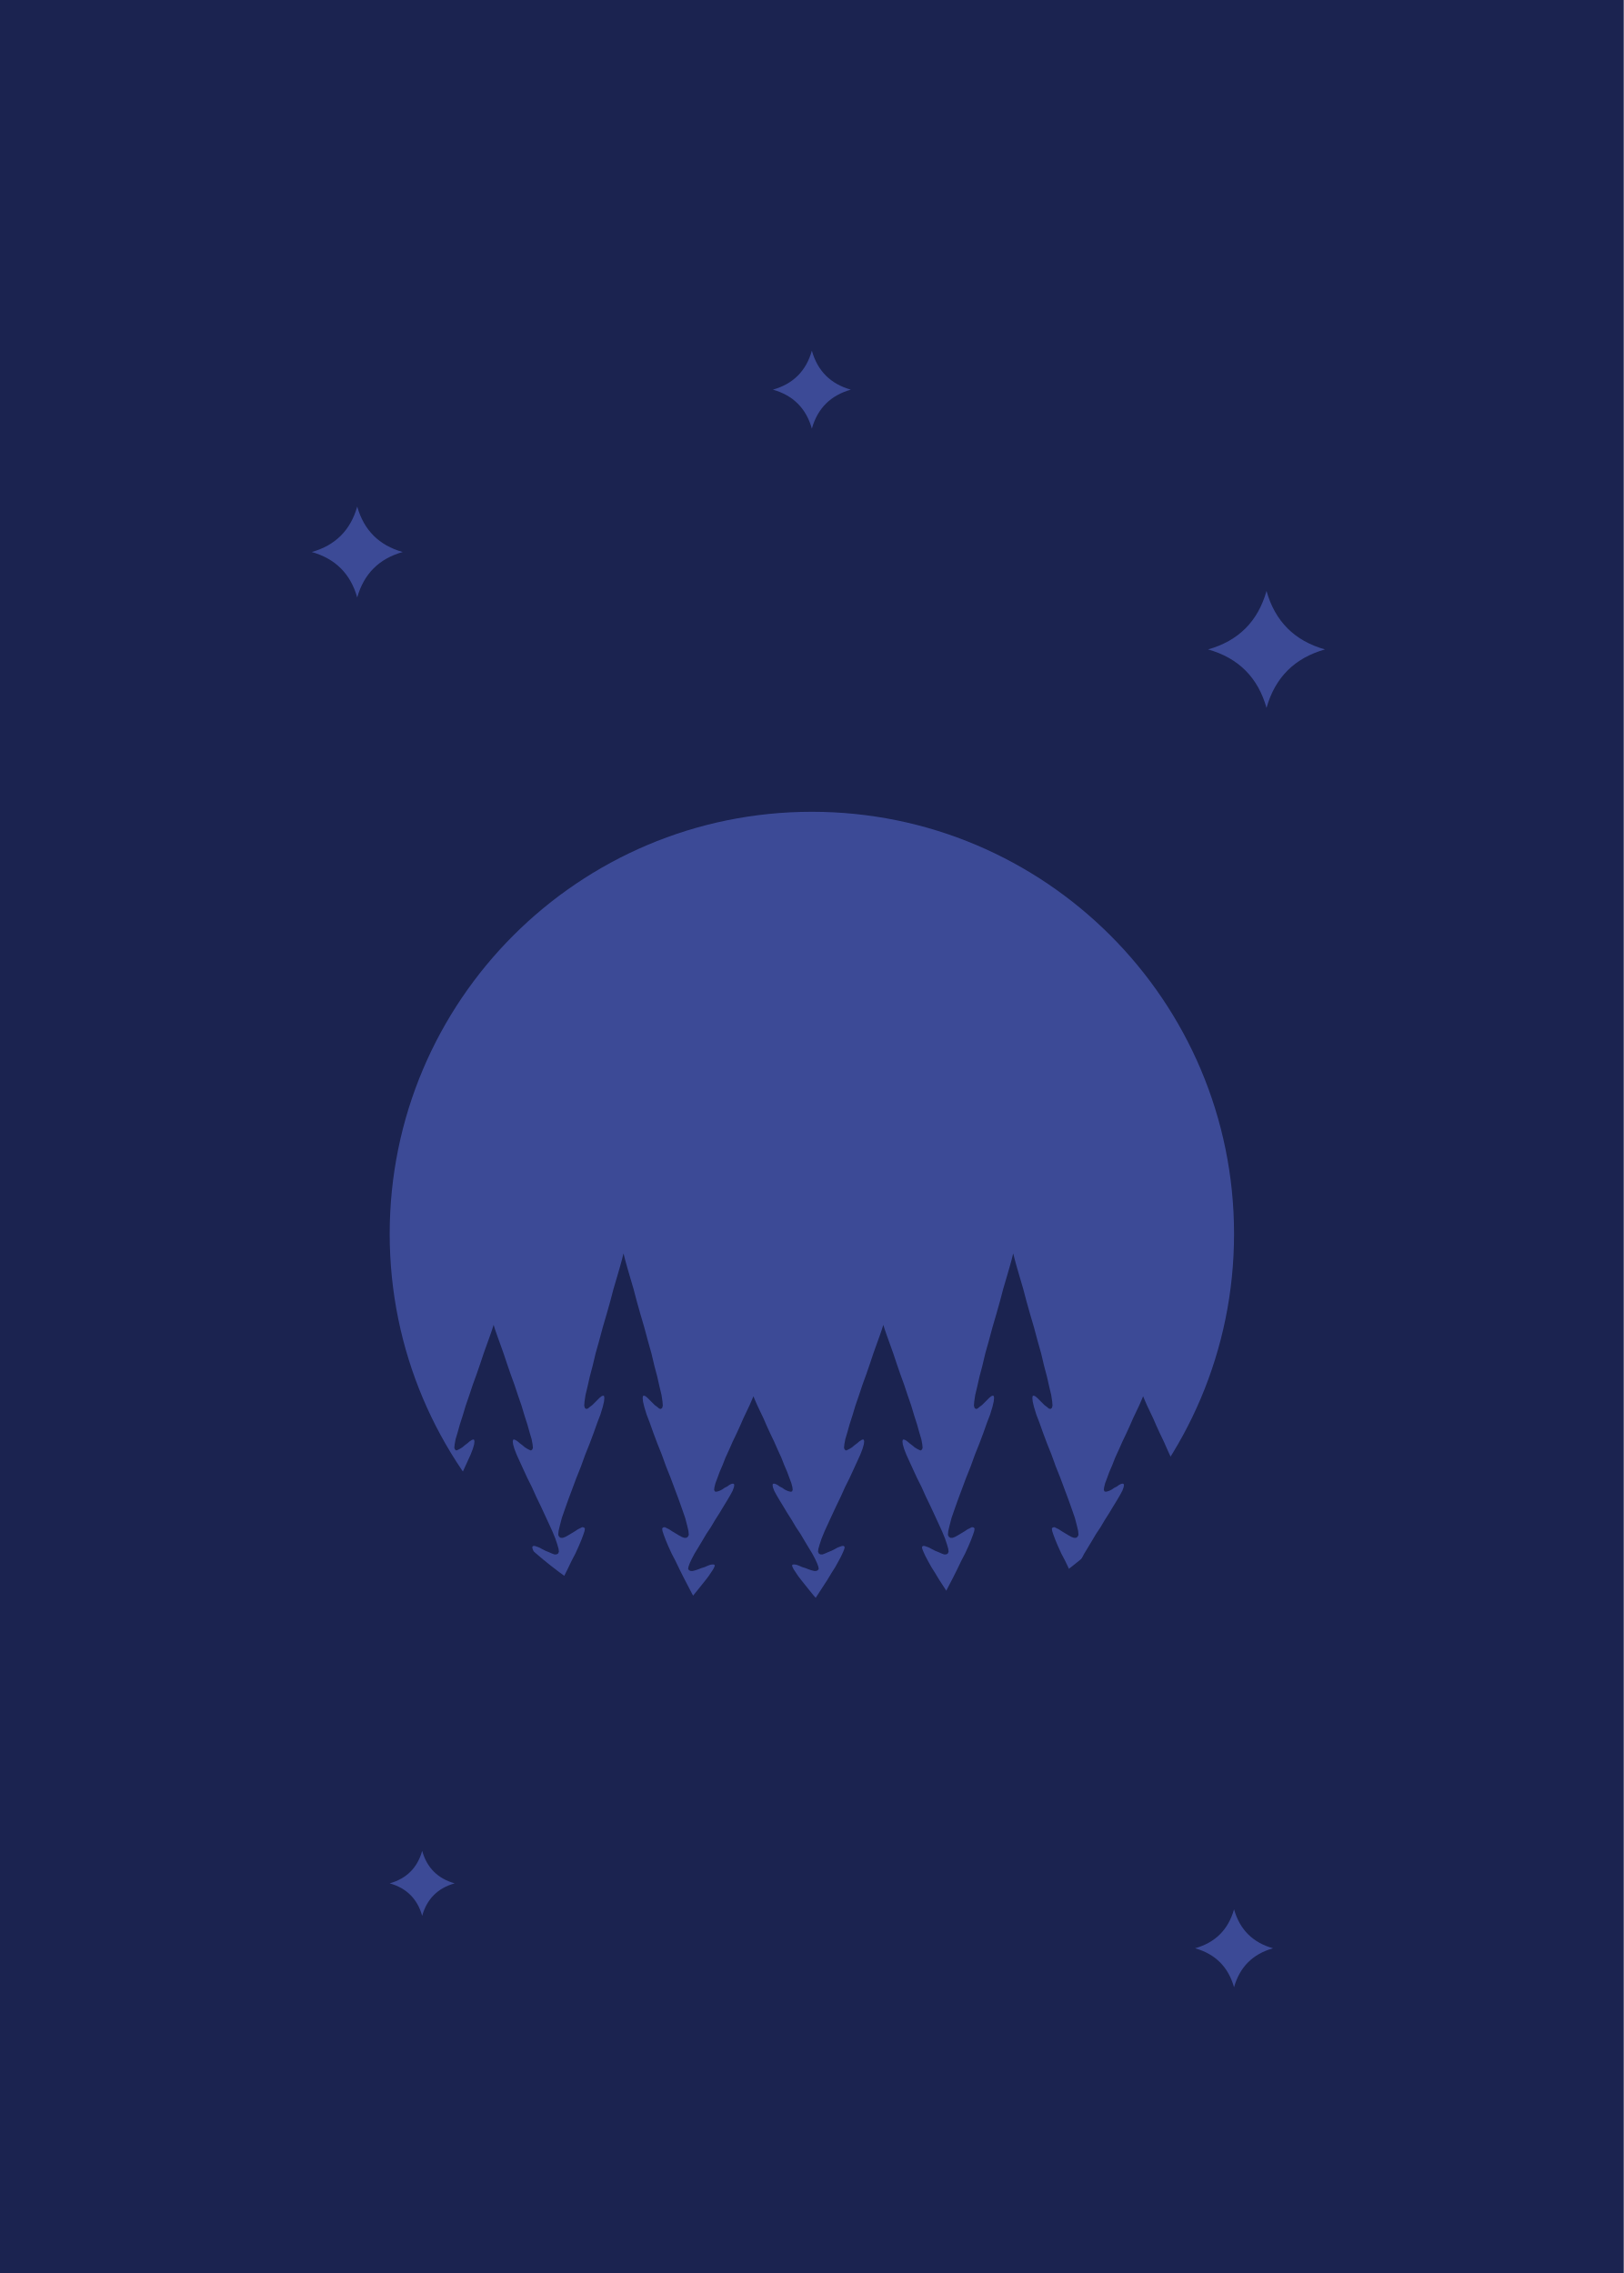
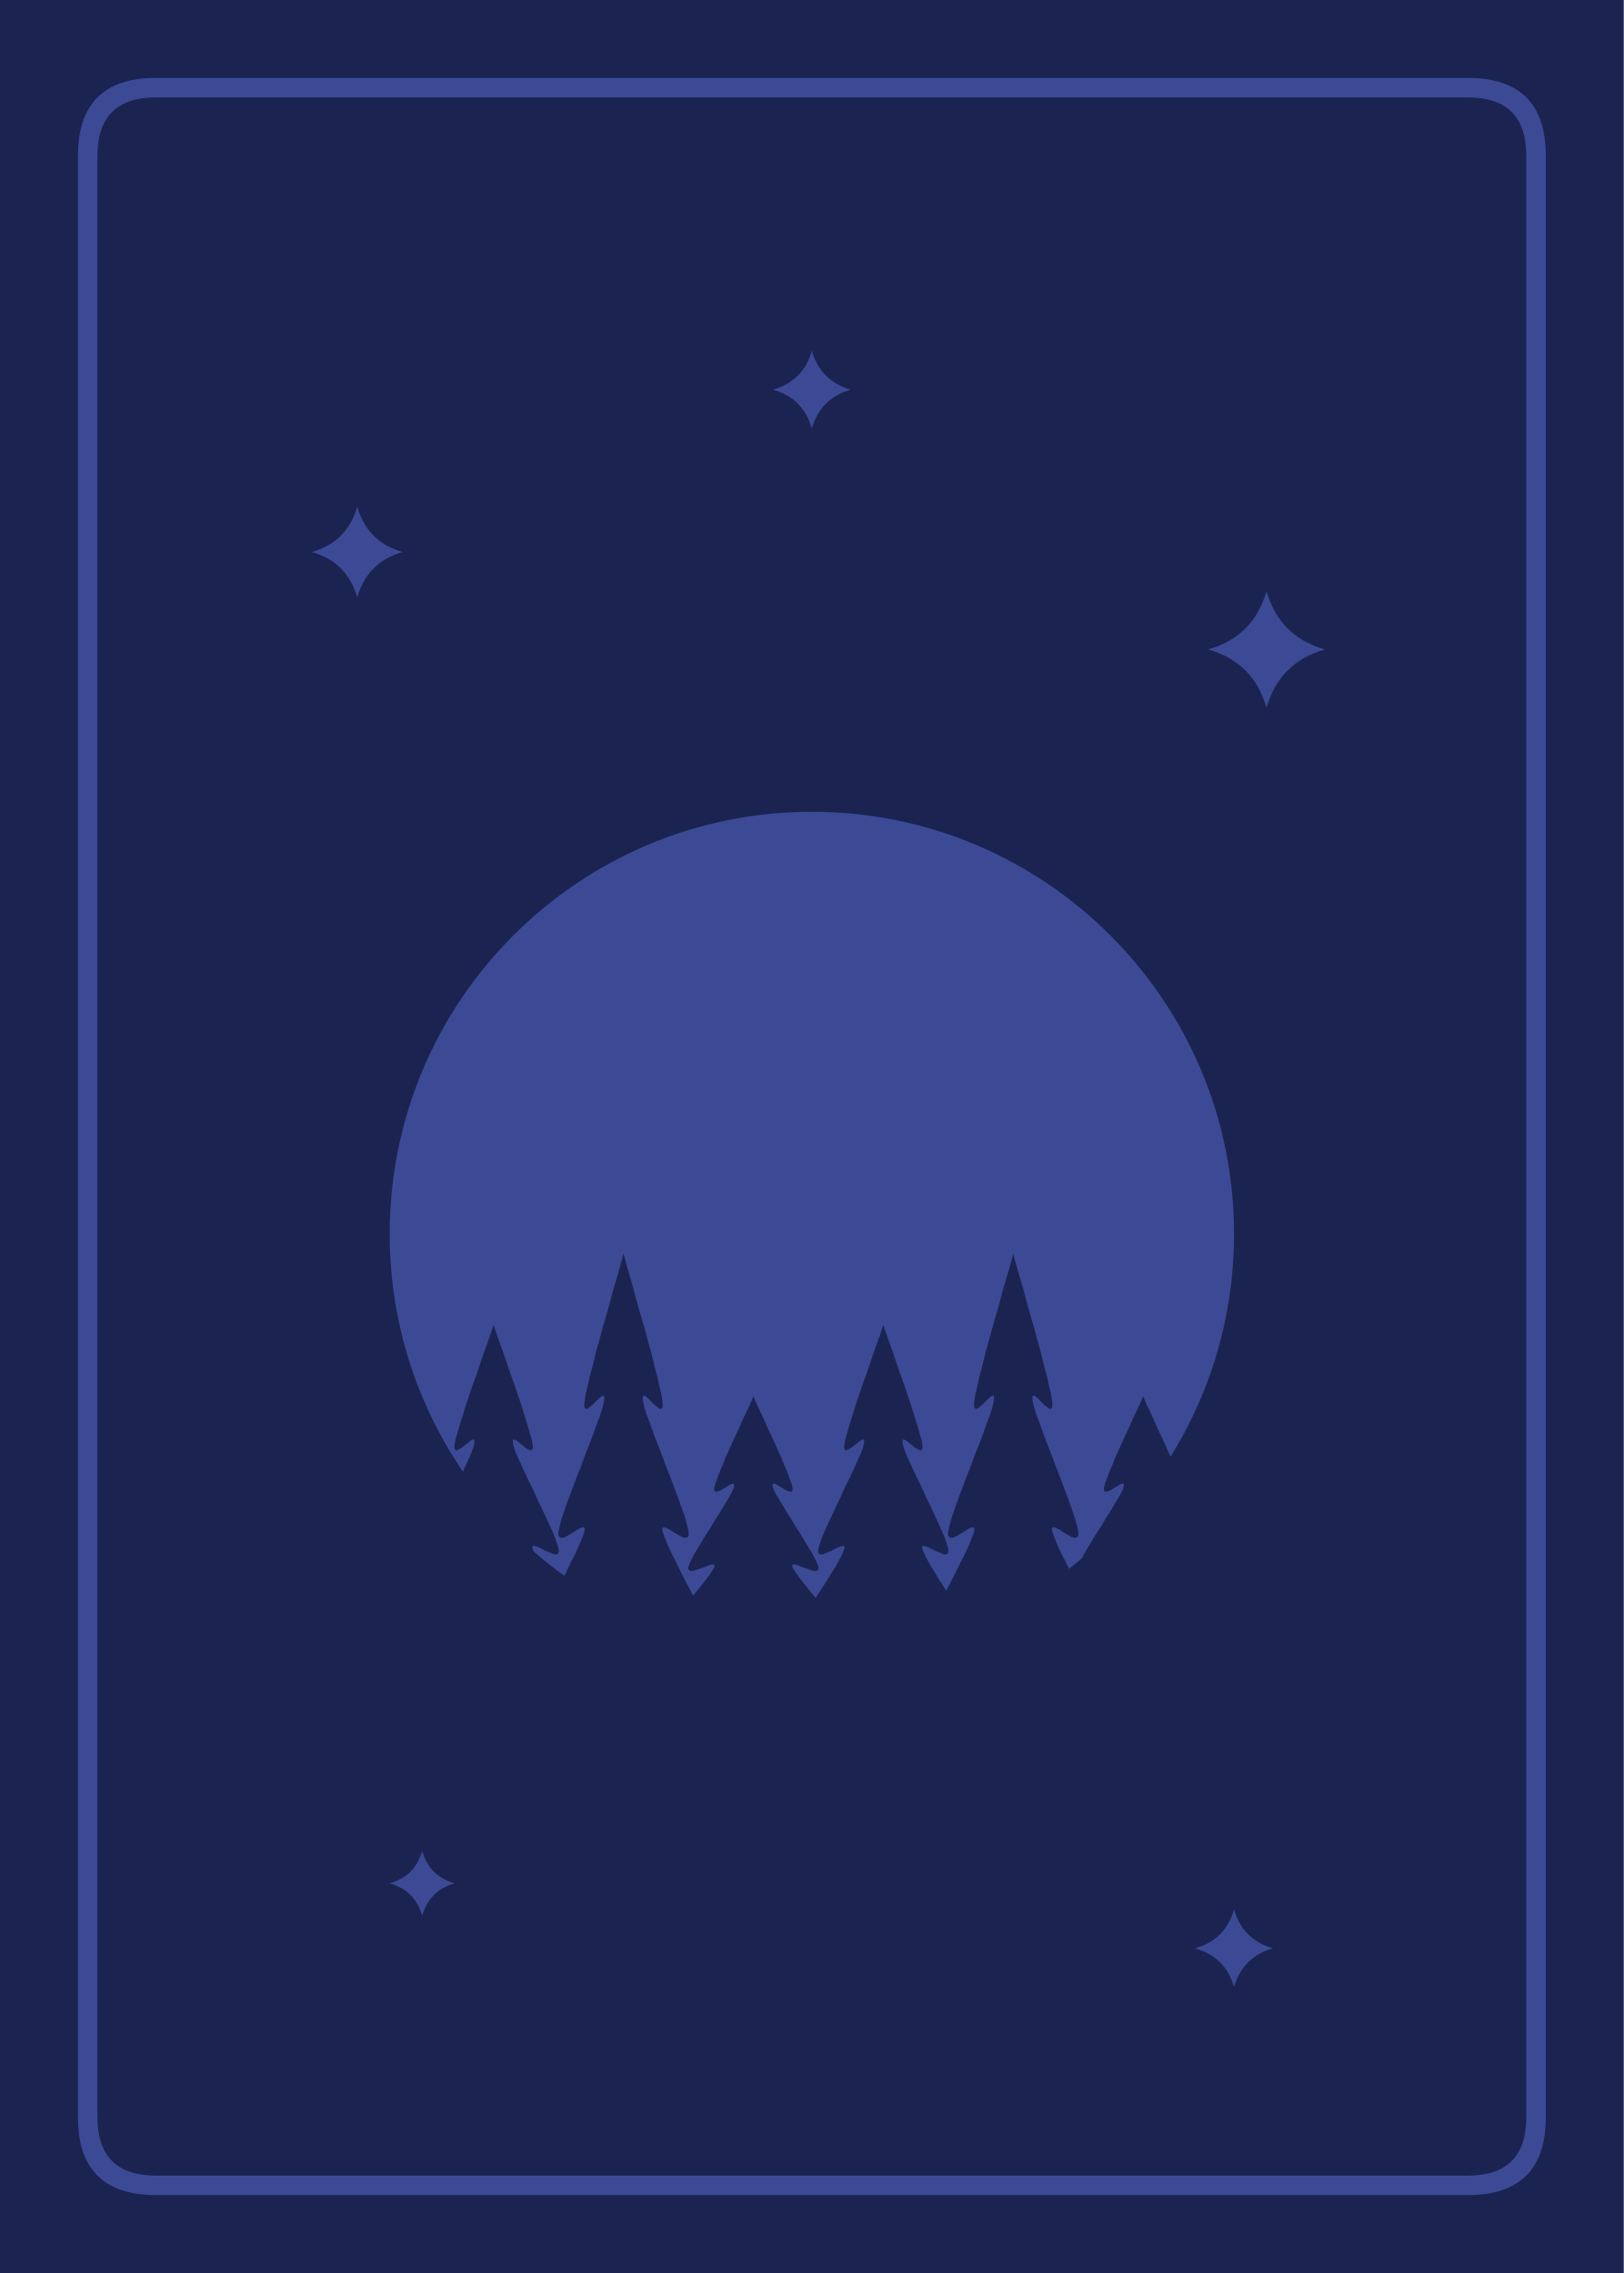
<svg xmlns="http://www.w3.org/2000/svg" viewBox="0 0 500 700">
  <rect width="500" height="700" fill="#1b2350" />
  <g>
+     <path d="M48.0 24.0L452.0 24.0Q476.0 24.0 476.0 48.0L476.0 652.0Q476.0 676.0 452.0 676.0L48.0 676.0Q24.0 676.0 24.0 652.0L24.0 48.0Q24.0 24.0 48.0 24.0Z" fill="#3c4a96" />
+     <path d="M48.0 30.0L452.0 30.0Q470.0 30.0 470.0 48.0L470.0 652.0Q470.0 670.0 452.0 670.0L48.0 670.0Q30.0 670.0 30.0 652.0L30.0 48.0Q30.0 30.0 48.0 30.0Z" fill="#1b2350" />
    <path d="M110 156Q113.08 166.92 124 170Q113.08 173.08 110 184Q106.92 173.08 96 170Q106.92 166.92 110 156Z" fill="#3c4a96" />
    <path d="M390 182Q393.96 196.04 408 200Q393.96 203.96 390 218Q386.04 203.96 372 200Q386.04 196.04 390 182Z" fill="#3c4a96" />
    <path d="M130 570Q132.2 577.8 140 580Q132.2 582.2 130 590Q127.8 582.2 120 580Q127.8 577.8 130 570Z" fill="#3c4a96" />
    <path d="M380 588Q382.64 597.36 392 600Q382.64 602.64 380 612Q377.36 602.64 368 600Q377.36 597.36 380 588Z" fill="#3c4a96" />
    <path d="M250 108Q252.64 117.36 262 120Q252.64 122.64 250 132Q247.36 122.64 238 120Q247.36 117.36 250 108Z" fill="#3c4a96" />
    <path d="M250 380m-130 0a130 130 0 1 0 260 0a130 130 0 1 0 -260 0z" fill="#3c4a96" />
    <path d="M72 452L72.5 452.8L73.2 453.9L74.1 455.2L75.1 456.6L76.1 458.2L77.2 459.9L78.4 461.6L79.5 463.3L80.6 465L81.5 466.6L82.4 468L83.1 469.3L83.7 470.4L84 471.2L84.1 471.8L83.9 472.1L83.5 472.2L83 472.1L82.4 471.9L81.6 471.7L80.9 471.4L80.1 471L79.4 470.7L78.8 470.5L78.3 470.4L78 470.5L77.9 470.7L78 471.2L78.4 471.9L79.1 472.9L80.1 474L81.2 475.3L82.4 476.6L83.8 478.1L85.1 479.6L86.5 481.1L87.8 482.6L89 483.9L90.1 485.2L91 486.3L91.6 487.3L92 488L92.1 488.5L91.8 488.8L91.3 488.9L90.7 488.9L89.9 488.7L89 488.5L88 488.3L87 488L86.1 487.8L85.3 487.6L84.7 487.5L84.2 487.5L83.9 487.7L84 488L84.4 488.5L85 489.2L85.8 490L86.8 490.9L88 491.9L89.2 492.9L90.5 494L91.8 495.1L93.1 496.1L94.4 497.1L95.5 498L96.5 498.8L97.4 499.5L98 500L95.8 500L92.8 500L89.4 500L85.4 500L81.1 500L76.6 500L72 500L67.4 500L62.9 500L58.6 500L54.6 500L51.2 500L48.2 500L46 500L46.6 499.5L47.5 498.8L48.5 498L49.6 497.1L50.9 496.1L52.2 495.1L53.5 494L54.8 492.9L56 491.9L57.2 490.9L58.2 490L59 489.2L59.6 488.5L60 488L60.1 487.7L59.8 487.5L59.3 487.5L58.7 487.6L57.9 487.8L57 488L56 488.3L55 488.5L54.1 488.7L53.3 488.9L52.7 488.9L52.2 488.8L51.9 488.5L52 488L52.4 487.3L53 486.3L53.9 485.2L55 483.9L56.2 482.6L57.5 481.1L58.9 479.6L60.2 478.1L61.6 476.6L62.8 475.3L63.9 474L64.9 472.9L65.6 471.9L66 471.2L66.1 470.7L66 470.5L65.7 470.4L65.2 470.5L64.6 470.7L63.9 471L63.1 471.4L62.4 471.7L61.6 471.9L61 472.1L60.5 472.2L60.1 472.1L59.9 471.8L60 471.2L60.3 470.4L60.9 469.3L61.6 468L62.5 466.6L63.4 465L64.5 463.3L65.6 461.6L66.8 459.9L67.9 458.2L68.9 456.6L69.9 455.2L70.8 453.9L71.5 452.8L72 452Z" fill="#1b2350" />
    <path d="M112 430L112.5 431.2L113.2 432.8L114.1 434.7L115.1 436.8L116.1 439.1L117.2 441.5L118.4 444L119.5 446.5L120.6 448.9L121.5 451.2L122.4 453.3L123.1 455.2L123.7 456.8L124 458L124.1 458.8L123.9 459.3L123.5 459.4L123 459.3L122.4 459.1L121.6 458.7L120.9 458.2L120.1 457.8L119.4 457.3L118.8 457L118.3 456.9L118 457L117.9 457.3L118 458L118.4 459.1L119.1 460.4L120.1 462.1L121.2 463.9L122.4 465.9L123.8 468.1L125.1 470.3L126.5 472.4L127.8 474.6L129 476.6L130.1 478.4L131 480.1L131.6 481.4L132 482.5L132.1 483.2L131.8 483.6L131.3 483.8L130.7 483.8L129.9 483.6L129 483.3L128 482.9L127 482.6L126.1 482.2L125.3 481.9L124.7 481.8L124.2 481.8L123.9 482L124 482.5L124.4 483.3L125 484.2L125.8 485.4L126.8 486.7L128 488.2L129.2 489.7L130.5 491.3L131.8 492.8L133.1 494.3L134.4 495.8L135.5 497.1L136.5 498.3L137.4 499.2L138 500L135.8 500L132.8 500L129.4 500L125.4 500L121.1 500L116.6 500L112 500L107.4 500L102.9 500L98.6 500L94.6 500L91.2 500L88.2 500L86 500L86.6 499.2L87.5 498.3L88.5 497.1L89.6 495.8L90.9 494.3L92.2 492.8L93.5 491.3L94.8 489.7L96 488.2L97.2 486.7L98.2 485.4L99 484.2L99.6 483.3L100 482.5L100.1 482L99.8 481.8L99.3 481.8L98.7 481.9L97.9 482.2L97 482.6L96 482.9L95 483.3L94.1 483.6L93.3 483.8L92.7 483.8L92.2 483.6L91.9 483.2L92 482.5L92.4 481.4L93 480.1L93.9 478.4L95 476.6L96.2 474.6L97.5 472.4L98.9 470.3L100.2 468.1L101.6 465.9L102.8 463.9L103.9 462.1L104.9 460.4L105.6 459.1L106 458L106.1 457.3L106 457L105.7 456.9L105.2 457L104.6 457.3L103.9 457.8L103.1 458.2L102.4 458.7L101.6 459.1L101 459.3L100.5 459.4L100.1 459.3L99.9 458.8L100 458L100.3 456.8L100.9 455.2L101.6 453.3L102.5 451.2L103.4 448.9L104.5 446.5L105.6 444L106.8 441.5L107.9 439.1L108.9 436.8L109.9 434.7L110.8 432.8L111.5 431.2L112 430Z" fill="#1b2350" />
    <path d="M152 408L152.5 409.6L153.2 411.6L154.1 414.1L155.1 416.9L156.1 419.9L157.2 423.1L158.4 426.4L159.5 429.7L160.6 432.9L161.5 435.9L162.4 438.7L163.1 441.2L163.7 443.2L164 444.8L164.1 445.9L163.9 446.4L163.5 446.7L163 446.5L162.4 446.2L161.6 445.7L160.9 445.1L160.1 444.5L159.4 443.9L158.8 443.5L158.3 443.3L158 443.4L157.9 443.9L158 444.8L158.4 446.2L159.1 448L160.1 450.2L161.2 452.6L162.4 455.2L163.8 458L165.1 460.9L166.5 463.8L167.8 466.6L169 469.2L170.1 471.6L171 473.8L171.6 475.6L172 477L172.1 477.9L171.8 478.5L171.3 478.7L170.7 478.7L169.9 478.4L169 478L168 477.6L167 477.1L166.1 476.6L165.3 476.3L164.7 476.1L164.2 476.1L163.9 476.4L164 477L164.4 478L165 479.3L165.8 480.8L166.8 482.6L168 484.5L169.2 486.5L170.5 488.5L171.8 490.5L173.1 492.5L174.4 494.4L175.5 496.2L176.5 497.7L177.4 499L178 500L175.8 500L172.8 500L169.4 500L165.4 500L161.1 500L156.6 500L152 500L147.4 500L142.9 500L138.6 500L134.6 500L131.2 500L128.2 500L126 500L126.6 499L127.5 497.7L128.5 496.2L129.6 494.4L130.9 492.5L132.2 490.5L133.5 488.5L134.8 486.5L136 484.5L137.2 482.6L138.2 480.8L139 479.3L139.6 478L140 477L140.1 476.4L139.8 476.1L139.3 476.1L138.7 476.3L137.9 476.6L137 477.1L136 477.6L135 478L134.1 478.4L133.3 478.7L132.7 478.7L132.2 478.5L131.9 477.9L132 477L132.4 475.6L133 473.8L133.9 471.6L135 469.2L136.2 466.6L137.5 463.8L138.9 460.9L140.2 458L141.6 455.2L142.8 452.6L143.9 450.2L144.9 448L145.6 446.2L146 444.8L146.1 443.9L146 443.4L145.7 443.3L145.2 443.5L144.6 443.9L143.9 444.5L143.1 445.1L142.4 445.7L141.6 446.2L141 446.5L140.5 446.7L140.1 446.4L139.9 445.9L140 444.8L140.3 443.2L140.9 441.2L141.6 438.7L142.5 435.9L143.4 432.9L144.5 429.7L145.6 426.4L146.8 423.1L147.9 419.9L148.9 416.9L149.9 414.1L150.8 411.6L151.5 409.6L152 408Z" fill="#1b2350" />
    <path d="M192 386L192.5 388L193.2 390.5L194.1 393.6L195.1 397L196.1 400.8L197.2 404.7L198.4 408.8L199.5 412.9L200.6 416.8L201.5 420.6L202.4 424L203.1 427.1L203.7 429.6L204 431.6L204.1 432.9L203.9 433.6L203.5 433.9L203 433.8L202.4 433.3L201.6 432.7L200.9 432L200.1 431.2L199.4 430.5L198.8 430L198.3 429.8L198 429.9L197.9 430.5L198 431.6L198.4 433.3L199.1 435.6L200.1 438.2L201.2 441.3L202.4 444.5L203.8 448L205.1 451.6L206.5 455.1L207.8 458.6L209 461.8L210.1 464.9L211 467.5L211.6 469.8L212 471.5L212.1 472.7L211.8 473.3L211.3 473.6L210.7 473.6L209.9 473.3L209 472.8L208 472.2L207 471.6L206.1 471L205.3 470.6L204.7 470.3L204.2 470.4L203.9 470.7L204 471.5L204.4 472.7L205 474.3L205.8 476.2L206.8 478.4L208 480.7L209.2 483.2L210.5 485.8L211.8 488.3L213.1 490.8L214.4 493.1L215.5 495.3L216.5 497.2L217.4 498.8L218 500L215.8 500L212.8 500L209.4 500L205.4 500L201.1 500L196.6 500L192 500L187.4 500L182.9 500L178.6 500L174.6 500L171.2 500L168.2 500L166 500L166.6 498.8L167.5 497.2L168.5 495.3L169.6 493.1L170.9 490.8L172.2 488.3L173.5 485.8L174.8 483.2L176 480.7L177.2 478.4L178.2 476.2L179 474.3L179.6 472.7L180 471.5L180.1 470.7L179.8 470.4L179.3 470.3L178.7 470.6L177.9 471L177 471.6L176 472.2L175 472.8L174.1 473.3L173.3 473.6L172.7 473.6L172.2 473.3L171.9 472.7L172 471.5L172.4 469.8L173 467.5L173.9 464.9L175 461.8L176.2 458.6L177.5 455.1L178.9 451.6L180.2 448L181.6 444.5L182.8 441.3L183.9 438.2L184.9 435.6L185.6 433.3L186 431.6L186.1 430.5L186 429.9L185.7 429.8L185.2 430L184.6 430.5L183.9 431.2L183.1 432L182.4 432.7L181.6 433.3L181 433.8L180.5 433.9L180.1 433.6L179.9 432.9L180 431.6L180.3 429.6L180.9 427.1L181.6 424L182.5 420.6L183.4 416.8L184.5 412.9L185.6 408.8L186.8 404.7L187.9 400.8L188.9 397L189.9 393.6L190.8 390.5L191.5 388L192 386Z" fill="#1b2350" />
    <path d="M232 430L232.5 431.2L233.2 432.8L234.1 434.7L235.1 436.8L236.1 439.1L237.2 441.5L238.4 444L239.5 446.5L240.6 448.9L241.5 451.2L242.4 453.3L243.1 455.2L243.7 456.8L244 458L244.1 458.8L243.9 459.3L243.5 459.4L243 459.3L242.4 459.1L241.6 458.7L240.9 458.2L240.1 457.8L239.4 457.3L238.8 457L238.3 456.9L238 457L237.9 457.3L238 458L238.4 459.1L239.1 460.4L240.1 462.1L241.2 463.9L242.4 465.9L243.8 468.1L245.1 470.3L246.5 472.4L247.8 474.6L249 476.6L250.1 478.4L251 480.1L251.6 481.4L252 482.5L252.1 483.2L251.8 483.6L251.3 483.8L250.7 483.8L249.9 483.6L249 483.3L248 482.9L247 482.6L246.1 482.2L245.3 481.9L244.7 481.8L244.2 481.8L243.9 482L244 482.5L244.4 483.3L245 484.2L245.8 485.4L246.8 486.7L248 488.2L249.2 489.7L250.5 491.3L251.8 492.8L253.1 494.3L254.4 495.8L255.5 497.1L256.5 498.3L257.4 499.2L258 500L255.8 500L252.8 500L249.4 500L245.4 500L241.1 500L236.6 500L232 500L227.4 500L222.9 500L218.6 500L214.6 500L211.2 500L208.2 500L206 500L206.6 499.2L207.5 498.3L208.5 497.1L209.6 495.8L210.9 494.3L212.2 492.8L213.5 491.3L214.8 489.7L216 488.2L217.2 486.7L218.2 485.4L219 484.2L219.6 483.3L220 482.5L220.1 482L219.8 481.8L219.3 481.8L218.7 481.9L217.9 482.2L217 482.6L216 482.9L215 483.3L214.1 483.6L213.3 483.8L212.7 483.8L212.2 483.6L211.9 483.2L212 482.5L212.4 481.4L213 480.1L213.9 478.4L215 476.6L216.2 474.6L217.5 472.4L218.9 470.3L220.2 468.1L221.6 465.9L222.8 463.9L223.9 462.1L224.9 460.4L225.6 459.1L226 458L226.1 457.3L226 457L225.7 456.9L225.2 457L224.6 457.3L223.9 457.8L223.1 458.2L222.4 458.7L221.6 459.1L221 459.3L220.5 459.4L220.1 459.3L219.9 458.8L220 458L220.3 456.8L220.9 455.2L221.6 453.3L222.5 451.2L223.4 448.9L224.5 446.5L225.6 444L226.8 441.5L227.9 439.1L228.9 436.8L229.9 434.7L230.8 432.8L231.5 431.2L232 430Z" fill="#1b2350" />
    <path d="M272 408L272.5 409.6L273.2 411.6L274.1 414.1L275.1 416.9L276.1 419.9L277.2 423.1L278.4 426.4L279.5 429.7L280.6 432.9L281.5 435.9L282.4 438.7L283.1 441.2L283.7 443.2L284 444.8L284.1 445.9L283.9 446.4L283.5 446.7L283 446.5L282.4 446.2L281.6 445.7L280.9 445.1L280.1 444.5L279.4 443.9L278.8 443.5L278.3 443.3L278 443.4L277.9 443.9L278 444.8L278.4 446.2L279.1 448L280.1 450.2L281.2 452.6L282.4 455.2L283.8 458L285.1 460.9L286.5 463.8L287.8 466.6L289 469.2L290.1 471.6L291 473.8L291.6 475.6L292 477L292.1 477.9L291.8 478.5L291.3 478.7L290.7 478.7L289.9 478.4L289 478L288 477.6L287 477.1L286.1 476.6L285.3 476.3L284.7 476.1L284.2 476.1L283.9 476.4L284 477L284.4 478L285 479.3L285.8 480.8L286.8 482.6L288 484.5L289.2 486.5L290.5 488.5L291.8 490.5L293.1 492.5L294.4 494.4L295.5 496.2L296.5 497.7L297.4 499L298 500L295.8 500L292.8 500L289.4 500L285.4 500L281.1 500L276.6 500L272 500L267.4 500L262.9 500L258.6 500L254.6 500L251.2 500L248.2 500L246 500L246.6 499L247.5 497.7L248.5 496.2L249.6 494.4L250.9 492.5L252.2 490.5L253.5 488.5L254.8 486.5L256 484.5L257.2 482.6L258.2 480.8L259 479.3L259.6 478L260 477L260.1 476.4L259.8 476.1L259.3 476.1L258.7 476.3L257.9 476.6L257 477.1L256 477.6L255 478L254.1 478.4L253.3 478.7L252.7 478.7L252.2 478.5L251.9 477.9L252 477L252.4 475.6L253 473.8L253.9 471.6L255 469.2L256.2 466.6L257.5 463.8L258.9 460.9L260.2 458L261.6 455.2L262.8 452.6L263.9 450.2L264.9 448L265.6 446.2L266 444.8L266.1 443.9L266 443.4L265.7 443.3L265.2 443.5L264.6 443.9L263.9 444.5L263.1 445.1L262.4 445.7L261.6 446.2L261 446.5L260.5 446.7L260.1 446.4L259.9 445.9L260 444.8L260.3 443.2L260.9 441.2L261.6 438.7L262.5 435.9L263.4 432.9L264.5 429.7L265.6 426.4L266.8 423.1L267.9 419.9L268.9 416.9L269.9 414.1L270.8 411.6L271.5 409.6L272 408Z" fill="#1b2350" />
    <path d="M312 386L312.5 388L313.2 390.5L314.1 393.6L315.1 397L316.1 400.8L317.2 404.7L318.4 408.8L319.5 412.9L320.6 416.8L321.5 420.6L322.4 424L323.1 427.1L323.7 429.6L324 431.6L324.1 432.9L323.9 433.6L323.5 433.9L323 433.8L322.4 433.3L321.6 432.7L320.9 432L320.1 431.2L319.4 430.5L318.8 430L318.3 429.8L318 429.9L317.9 430.5L318 431.6L318.4 433.3L319.1 435.6L320.1 438.2L321.2 441.3L322.4 444.5L323.8 448L325.1 451.6L326.5 455.1L327.8 458.6L329 461.8L330.1 464.9L331 467.5L331.6 469.8L332 471.5L332.1 472.7L331.8 473.3L331.3 473.6L330.7 473.6L329.9 473.3L329 472.8L328 472.2L327 471.6L326.1 471L325.3 470.6L324.7 470.3L324.2 470.4L323.9 470.7L324 471.5L324.4 472.7L325 474.3L325.8 476.2L326.8 478.4L328 480.7L329.2 483.2L330.5 485.8L331.8 488.3L333.1 490.8L334.4 493.1L335.5 495.3L336.5 497.2L337.4 498.8L338 500L335.8 500L332.8 500L329.4 500L325.4 500L321.1 500L316.6 500L312 500L307.4 500L302.9 500L298.6 500L294.6 500L291.2 500L288.2 500L286 500L286.6 498.8L287.5 497.2L288.5 495.3L289.6 493.1L290.9 490.8L292.2 488.3L293.5 485.8L294.8 483.2L296 480.7L297.2 478.4L298.2 476.2L299 474.3L299.6 472.7L300 471.5L300.1 470.7L299.8 470.4L299.3 470.3L298.7 470.6L297.9 471L297 471.6L296 472.2L295 472.8L294.1 473.3L293.3 473.6L292.7 473.6L292.2 473.3L291.9 472.7L292 471.5L292.4 469.8L293 467.5L293.9 464.9L295 461.8L296.2 458.6L297.5 455.1L298.9 451.6L300.2 448L301.6 444.5L302.8 441.3L303.9 438.2L304.9 435.6L305.6 433.3L306 431.6L306.1 430.5L306 429.9L305.7 429.8L305.2 430L304.6 430.5L303.9 431.2L303.1 432L302.4 432.7L301.6 433.3L301 433.8L300.5 433.9L300.1 433.6L299.9 432.9L300 431.6L300.3 429.6L300.9 427.1L301.6 424L302.5 420.6L303.4 416.8L304.5 412.9L305.6 408.8L306.8 404.7L307.9 400.8L308.9 397L309.9 393.6L310.8 390.5L311.5 388L312 386Z" fill="#1b2350" />
    <path d="M352 430L352.5 431.2L353.2 432.8L354.1 434.7L355.1 436.8L356.1 439.1L357.2 441.5L358.4 444L359.5 446.5L360.6 448.9L361.5 451.2L362.4 453.3L363.1 455.2L363.7 456.8L364 458L364.1 458.8L363.9 459.3L363.5 459.4L363 459.3L362.4 459.1L361.6 458.7L360.9 458.2L360.1 457.8L359.4 457.3L358.8 457L358.3 456.9L358 457L357.9 457.3L358 458L358.4 459.1L359.1 460.4L360.1 462.1L361.2 463.9L362.4 465.9L363.8 468.1L365.1 470.3L366.5 472.4L367.8 474.6L369 476.6L370.1 478.4L371 480.1L371.6 481.4L372 482.5L372.1 483.2L371.8 483.6L371.3 483.8L370.7 483.8L369.9 483.6L369 483.3L368 482.9L367 482.6L366.1 482.2L365.3 481.9L364.7 481.8L364.2 481.8L363.9 482L364 482.5L364.4 483.3L365 484.2L365.8 485.4L366.8 486.7L368 488.2L369.2 489.7L370.5 491.3L371.8 492.8L373.1 494.3L374.4 495.8L375.5 497.1L376.5 498.3L377.4 499.2L378 500L375.8 500L372.8 500L369.4 500L365.4 500L361.1 500L356.6 500L352 500L347.4 500L342.9 500L338.6 500L334.6 500L331.2 500L328.2 500L326 500L326.6 499.2L327.5 498.3L328.5 497.1L329.6 495.8L330.9 494.3L332.2 492.8L333.5 491.3L334.8 489.7L336 488.2L337.2 486.7L338.2 485.4L339 484.2L339.6 483.3L340 482.5L340.1 482L339.8 481.8L339.3 481.8L338.7 481.9L337.9 482.2L337 482.6L336 482.9L335 483.3L334.1 483.6L333.3 483.8L332.7 483.8L332.2 483.6L331.9 483.2L332 482.5L332.4 481.4L333 480.1L333.9 478.4L335 476.6L336.2 474.6L337.5 472.4L338.9 470.3L340.2 468.1L341.6 465.9L342.8 463.9L343.9 462.1L344.9 460.4L345.6 459.1L346 458L346.1 457.3L346 457L345.7 456.9L345.2 457L344.6 457.3L343.9 457.8L343.1 458.2L342.4 458.7L341.6 459.1L341 459.3L340.5 459.4L340.1 459.3L339.9 458.8L340 458L340.3 456.8L340.9 455.2L341.6 453.3L342.5 451.2L343.4 448.9L344.5 446.5L345.6 444L346.8 441.5L347.9 439.1L348.9 436.8L349.9 434.7L350.8 432.8L351.5 431.2L352 430Z" fill="#1b2350" />
    <path d="M93.0 496.0L407.0 496.0Q415.0 496.0 415.0 504.0L415.0 508.0Q415.0 516.0 407.0 516.0L93.0 516.0Q85.0 516.0 85.0 508.0L85.0 504.0Q85.0 496.0 93.0 496.0Z" fill="#1b2350" />
  </g>
</svg>
